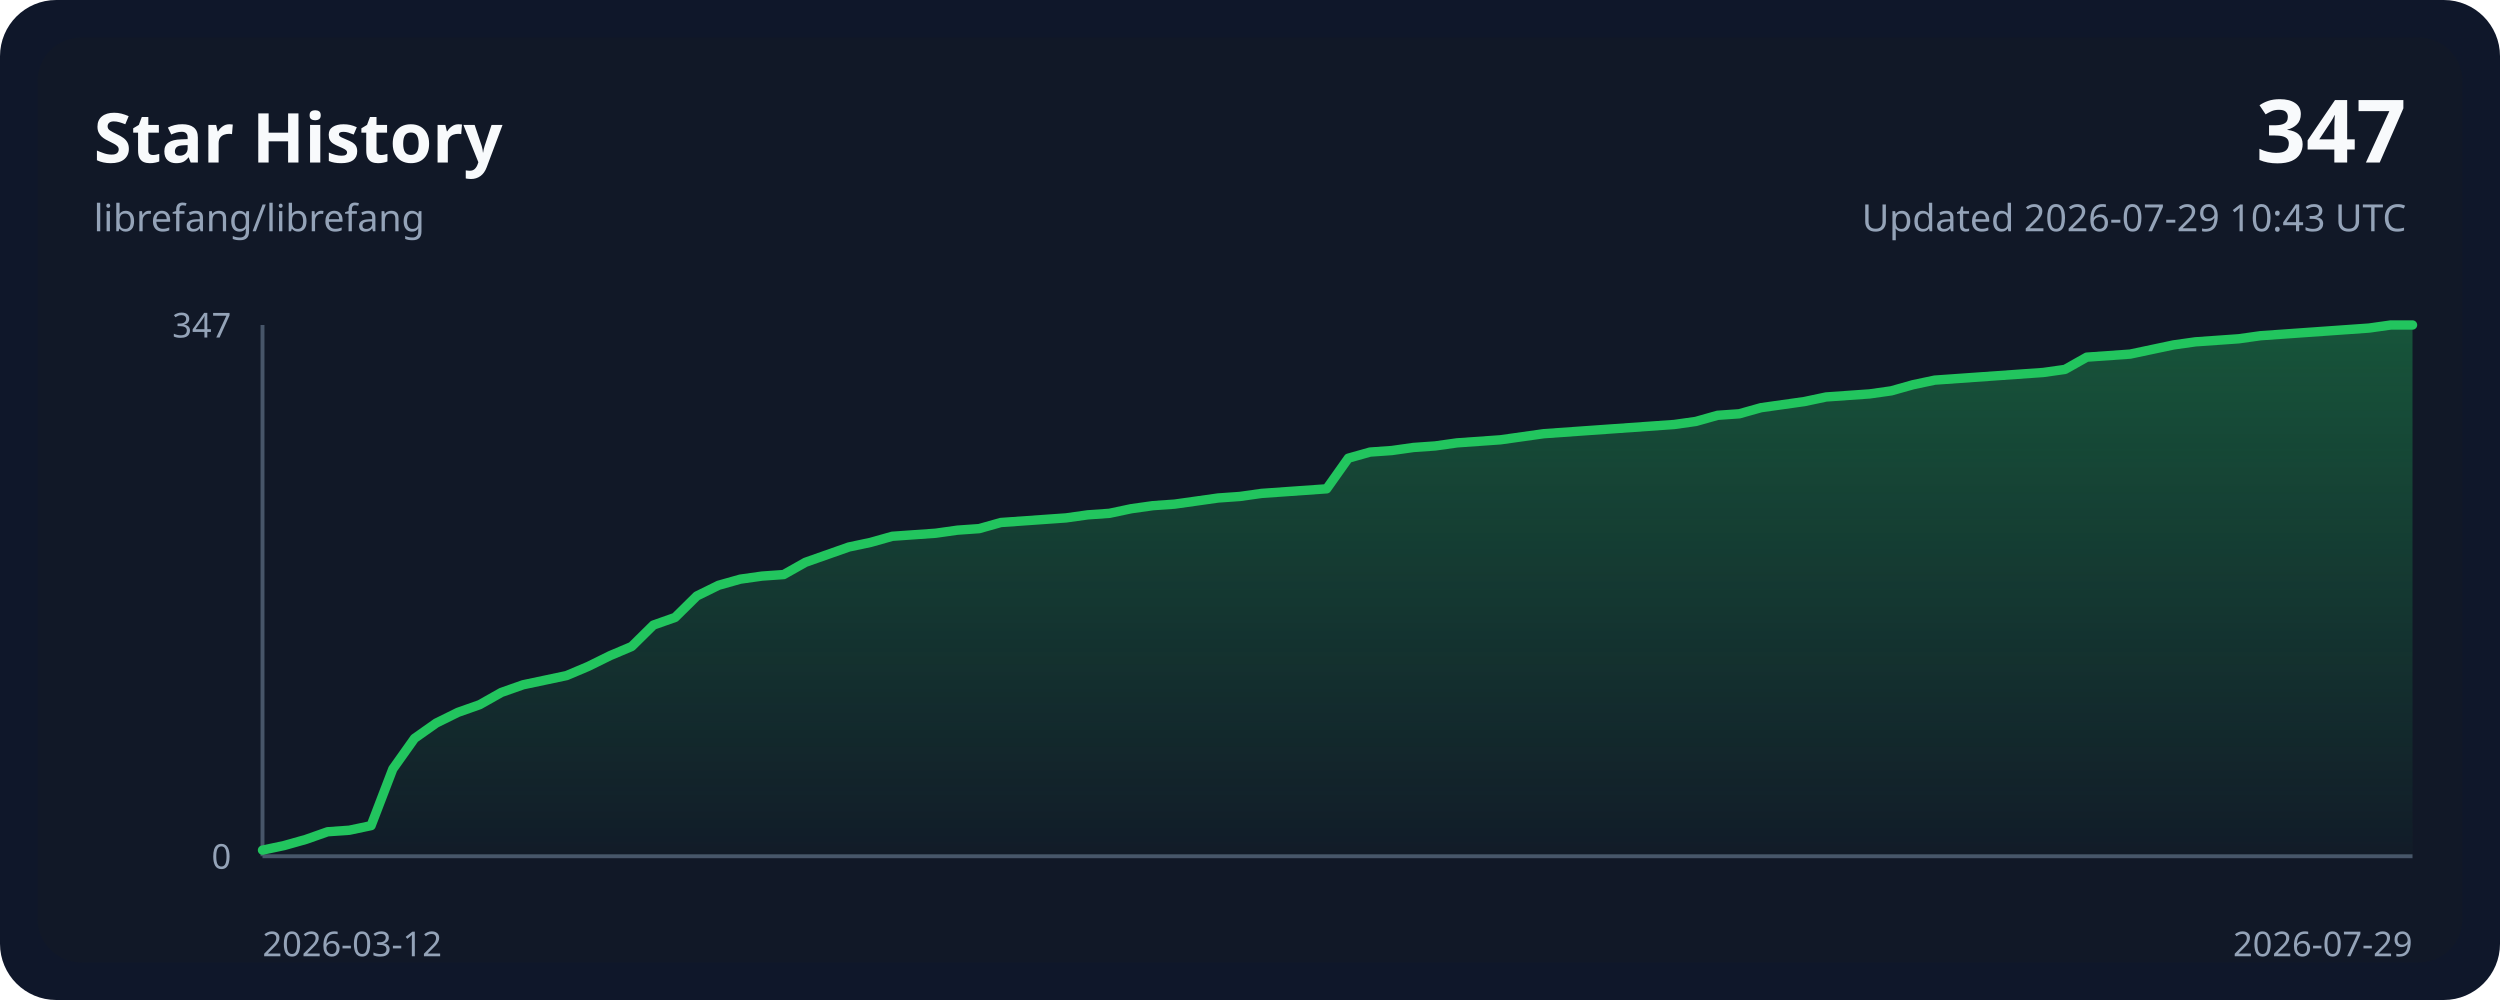
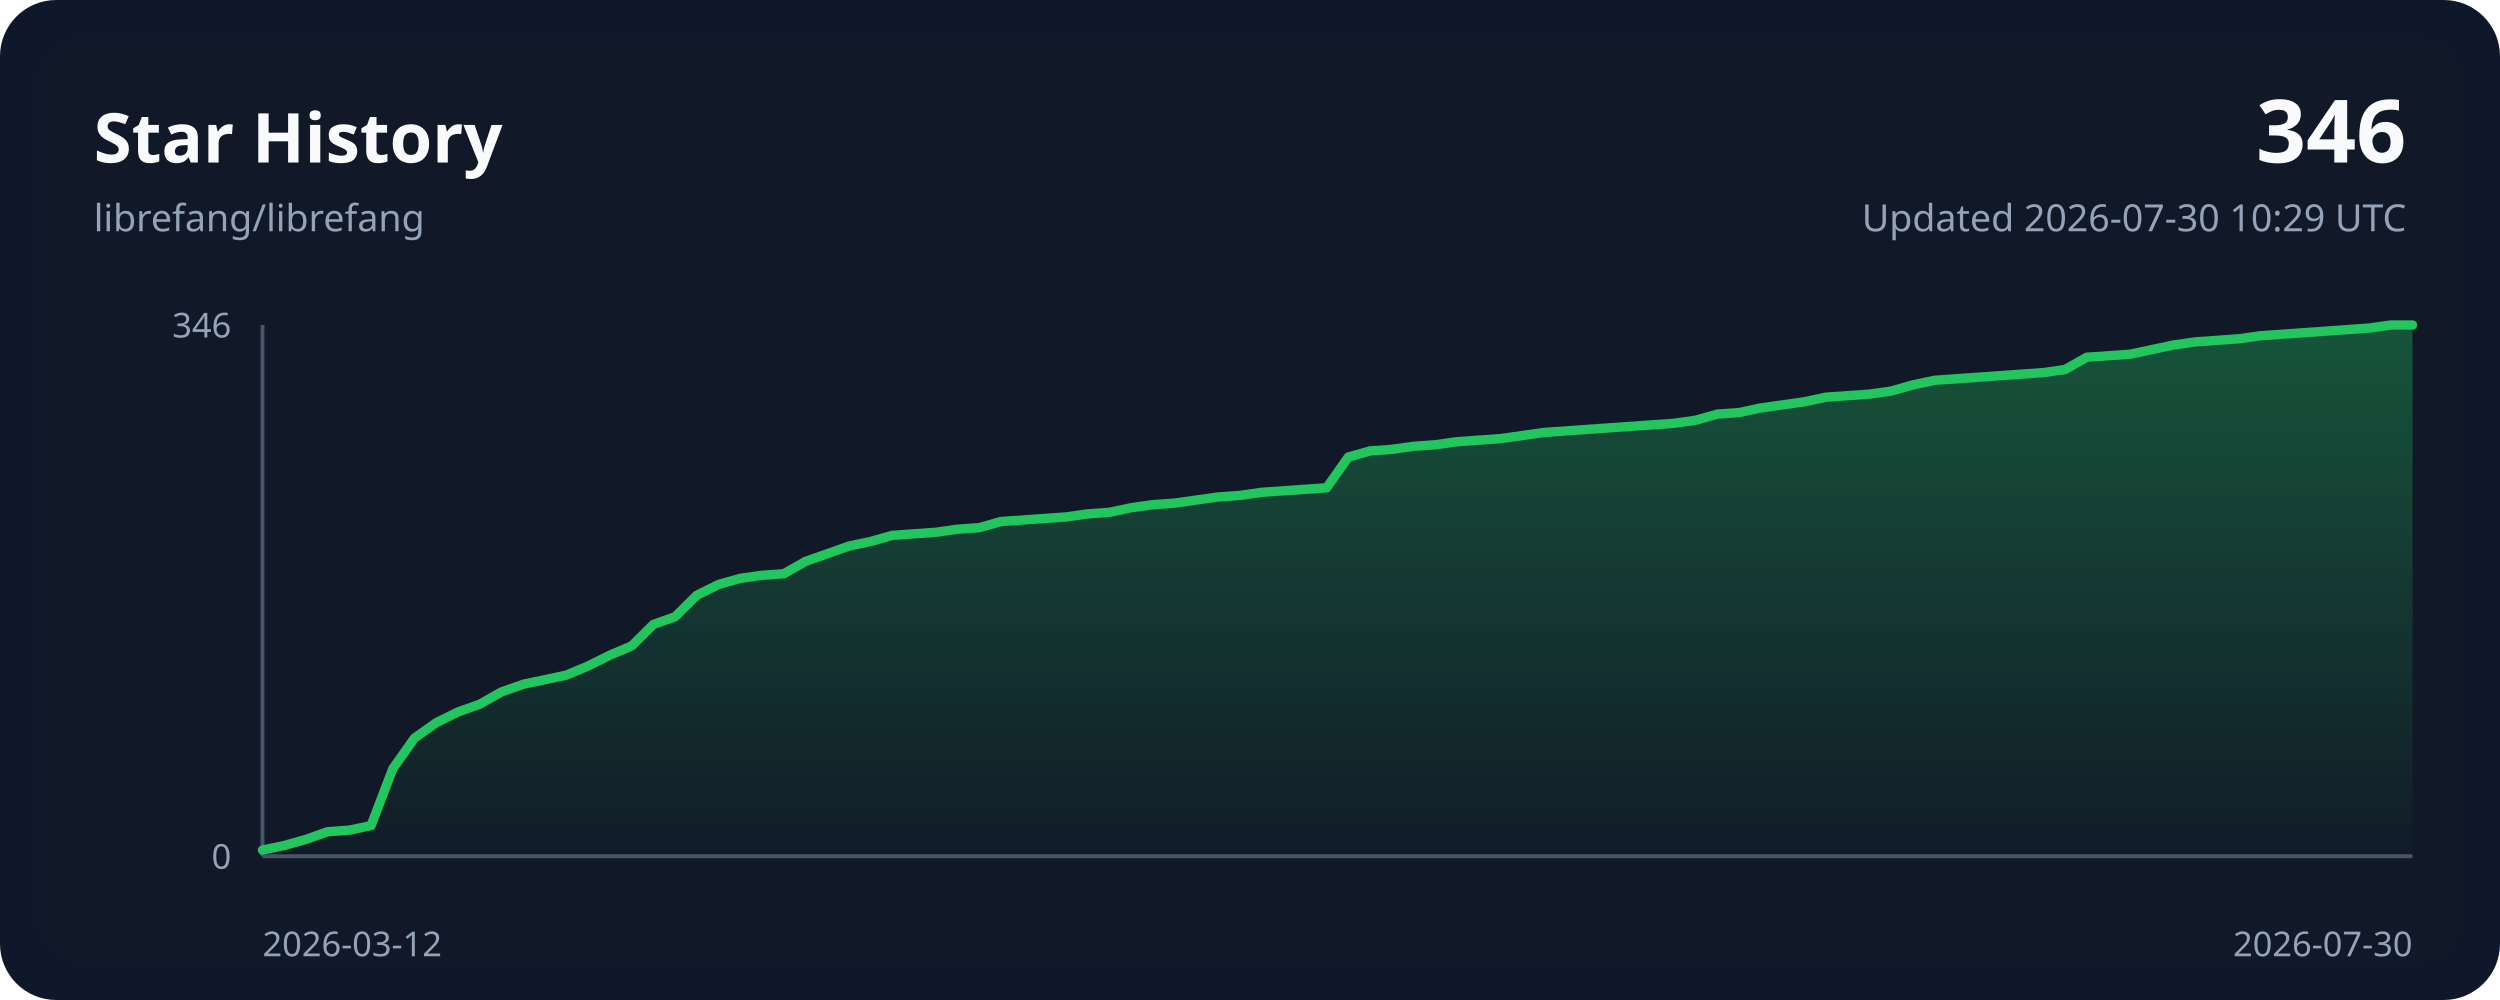
<svg xmlns="http://www.w3.org/2000/svg" width="800" height="320" viewBox="0 0 800 320" role="img">
  <style>
    .bg { fill: #0f172a; }
    .panel { fill: #111827; }
    .grid { stroke: #243244; stroke-width: 1; }
    .axis { stroke: #475569; stroke-width: 1.25; }
    .line { fill: none; stroke: #22c55e; stroke-width: 3; stroke-linecap: round; stroke-linejoin: round; }
    .area { fill: url(#areaGradient); }
    .title { font: 700 22px ui-sans-serif, system-ui, sans-serif; fill: #f8fafc; }
    .subtitle { font: 400 12px ui-sans-serif, system-ui, sans-serif; fill: #94a3b8; }
    .axis-label { font: 400 11px ui-sans-serif, system-ui, sans-serif; fill: #94a3b8; }
    .value { font: 700 28px ui-sans-serif, system-ui, sans-serif; fill: #f8fafc; }
  </style>
  <defs>
    <linearGradient id="areaGradient" x1="0" x2="0" y1="0" y2="1">
      <stop offset="0%" stop-color="#22c55e" stop-opacity="0.35" />
      <stop offset="100%" stop-color="#22c55e" stop-opacity="0.02" />
    </linearGradient>
  </defs>
  <rect width="800" height="320" rx="18" class="bg" />
  <rect x="12" y="12" width="776" height="296" rx="14" class="panel" />
  <text x="30" y="52" class="title">Star History</text>
  <text x="30" y="74" class="subtitle">librefang/librefang</text>
-   <text x="770" y="52" class="value" text-anchor="end">347</text>
-   <text x="770" y="74" class="subtitle" text-anchor="end">Updated 2026-07-29 10:43 UTC</text>
+   <text x="770" y="52" class="value" text-anchor="end">346</text>
+   <text x="770" y="74" class="subtitle" text-anchor="end">Updated 2026-07-30 10:29 UTC</text>
  <line x1="84" y1="274.00" x2="772.00" y2="274.00" class="axis" />
  <line x1="84" y1="104.00" x2="84" y2="274.00" class="axis" />
-   <path d="M 84.00,274.00 L 84.00,272.04 L 90.95,270.57 L 97.90,268.61 L 104.85,266.16 L 111.80,265.67 L 118.75,264.20 L 125.70,246.07 L 132.65,236.28 L 139.60,231.38 L 146.55,227.95 L 153.49,225.50 L 160.44,221.58 L 167.39,219.13 L 174.34,217.66 L 181.29,216.19 L 188.24,213.25 L 195.19,209.82 L 202.14,206.88 L 209.09,200.02 L 216.04,197.57 L 222.99,190.71 L 229.94,187.29 L 236.89,185.33 L 243.84,184.35 L 250.79,183.86 L 257.74,179.94 L 264.69,177.49 L 271.64,175.04 L 278.59,173.57 L 285.54,171.61 L 292.48,171.12 L 299.43,170.63 L 306.38,169.65 L 313.33,169.16 L 320.28,167.20 L 327.23,166.71 L 334.18,166.22 L 341.13,165.73 L 348.08,164.75 L 355.03,164.26 L 361.98,162.79 L 368.93,161.81 L 375.88,161.32 L 382.83,160.34 L 389.78,159.36 L 396.73,158.87 L 403.68,157.89 L 410.63,157.40 L 417.58,156.91 L 424.53,156.42 L 431.47,146.62 L 438.42,144.66 L 445.37,144.17 L 452.32,143.19 L 459.27,142.70 L 466.22,141.72 L 473.17,141.23 L 480.12,140.74 L 487.07,139.76 L 494.02,138.78 L 500.97,138.29 L 507.92,137.80 L 514.87,137.31 L 521.82,136.82 L 528.77,136.33 L 535.72,135.84 L 542.67,134.86 L 549.62,132.90 L 556.57,132.41 L 563.52,130.46 L 570.46,129.48 L 577.41,128.50 L 584.36,127.03 L 591.31,126.54 L 598.26,126.05 L 605.21,125.07 L 612.16,123.11 L 619.11,121.64 L 626.06,121.15 L 633.01,120.66 L 639.96,120.17 L 646.91,119.68 L 653.86,119.19 L 660.81,118.21 L 667.76,114.29 L 674.71,113.80 L 681.66,113.31 L 688.61,111.84 L 695.56,110.37 L 702.51,109.39 L 709.45,108.90 L 716.40,108.41 L 723.35,107.43 L 730.30,106.94 L 737.25,106.45 L 744.20,105.96 L 751.15,105.47 L 758.10,104.98 L 765.05,104.00 L 772.00,104.00 L 772.00,274.00 Z" class="area" />
-   <polyline points="84.00,272.04 90.95,270.57 97.90,268.61 104.85,266.16 111.80,265.67 118.75,264.20 125.70,246.07 132.65,236.28 139.60,231.38 146.55,227.95 153.49,225.50 160.44,221.58 167.39,219.13 174.34,217.66 181.29,216.19 188.24,213.25 195.19,209.82 202.14,206.88 209.09,200.02 216.04,197.57 222.99,190.71 229.94,187.29 236.89,185.33 243.84,184.35 250.79,183.86 257.74,179.94 264.69,177.49 271.64,175.04 278.59,173.57 285.54,171.61 292.48,171.12 299.43,170.63 306.38,169.65 313.33,169.16 320.28,167.20 327.23,166.71 334.18,166.22 341.13,165.73 348.08,164.75 355.03,164.26 361.98,162.79 368.93,161.81 375.88,161.32 382.83,160.34 389.78,159.36 396.73,158.87 403.68,157.89 410.63,157.40 417.58,156.91 424.53,156.42 431.47,146.62 438.42,144.66 445.37,144.17 452.32,143.19 459.27,142.70 466.22,141.72 473.17,141.23 480.12,140.74 487.07,139.76 494.02,138.78 500.97,138.29 507.92,137.80 514.87,137.31 521.82,136.82 528.77,136.33 535.72,135.84 542.67,134.86 549.62,132.90 556.57,132.41 563.52,130.46 570.46,129.48 577.41,128.50 584.36,127.03 591.31,126.54 598.26,126.05 605.21,125.07 612.16,123.11 619.11,121.64 626.06,121.15 633.01,120.66 639.96,120.17 646.91,119.68 653.86,119.19 660.81,118.21 667.76,114.29 674.71,113.80 681.66,113.31 688.61,111.84 695.56,110.37 702.51,109.39 709.45,108.90 716.40,108.41 723.35,107.43 730.30,106.94 737.25,106.45 744.20,105.96 751.15,105.47 758.10,104.98 765.05,104.00 772.00,104.00" class="line" />
+   <path d="M 84.00,274.00 L 84.00,272.03 L 90.95,270.56 L 97.90,268.60 L 104.85,266.14 L 111.80,265.65 L 118.75,264.17 L 125.70,245.99 L 132.65,236.17 L 139.60,231.25 L 146.55,227.82 L 153.49,225.36 L 160.44,221.43 L 167.39,218.97 L 174.34,217.50 L 181.29,216.02 L 188.24,213.08 L 195.19,209.64 L 202.14,206.69 L 209.09,199.81 L 216.04,197.35 L 222.99,190.47 L 229.94,187.03 L 236.89,185.07 L 243.84,184.09 L 250.79,183.60 L 257.74,179.66 L 264.69,177.21 L 271.64,174.75 L 278.59,173.28 L 285.54,171.31 L 292.48,170.82 L 299.43,170.33 L 306.38,169.35 L 313.33,168.86 L 320.28,166.89 L 327.23,166.40 L 334.18,165.91 L 341.13,165.42 L 348.08,164.43 L 355.03,163.94 L 361.98,162.47 L 368.93,161.49 L 375.88,160.99 L 382.83,160.01 L 389.78,159.03 L 396.73,158.54 L 403.68,157.55 L 410.63,157.06 L 417.58,156.57 L 424.53,156.08 L 431.47,146.25 L 438.42,144.29 L 445.37,143.80 L 452.32,142.82 L 459.27,142.32 L 466.22,141.34 L 473.17,140.85 L 480.12,140.36 L 487.07,139.38 L 494.02,138.39 L 500.97,137.90 L 507.92,137.41 L 514.87,136.92 L 521.82,136.43 L 528.77,135.94 L 535.72,135.45 L 542.67,134.46 L 549.62,132.50 L 556.57,132.01 L 563.52,130.53 L 570.46,129.55 L 577.41,128.57 L 584.36,127.09 L 591.31,126.60 L 598.26,126.11 L 605.21,125.13 L 612.16,123.16 L 619.11,121.69 L 626.06,121.20 L 633.01,120.71 L 639.96,120.21 L 646.91,119.72 L 653.86,119.23 L 660.81,118.25 L 667.76,114.32 L 674.71,113.83 L 681.66,113.34 L 688.61,111.86 L 695.56,110.39 L 702.51,109.40 L 709.45,108.91 L 716.40,108.42 L 723.35,107.44 L 730.30,106.95 L 737.25,106.46 L 744.20,105.97 L 751.15,105.47 L 758.10,104.98 L 765.05,104.00 L 772.00,104.00 L 772.00,274.00 Z" class="area" />
+   <polyline points="84.00,272.03 90.95,270.56 97.90,268.60 104.85,266.14 111.80,265.65 118.75,264.17 125.70,245.99 132.65,236.17 139.60,231.25 146.55,227.82 153.49,225.36 160.44,221.43 167.39,218.97 174.34,217.50 181.29,216.02 188.24,213.08 195.19,209.64 202.14,206.69 209.09,199.81 216.04,197.35 222.99,190.47 229.94,187.03 236.89,185.07 243.84,184.09 250.79,183.60 257.74,179.66 264.69,177.21 271.64,174.75 278.59,173.28 285.54,171.31 292.48,170.82 299.43,170.33 306.38,169.35 313.33,168.86 320.28,166.89 327.23,166.40 334.18,165.91 341.13,165.42 348.08,164.43 355.03,163.94 361.98,162.47 368.93,161.49 375.88,160.99 382.83,160.01 389.78,159.03 396.73,158.54 403.68,157.55 410.63,157.06 417.58,156.57 424.53,156.08 431.47,146.25 438.42,144.29 445.37,143.80 452.32,142.82 459.27,142.32 466.22,141.34 473.17,140.85 480.12,140.36 487.07,139.38 494.02,138.39 500.97,137.90 507.92,137.41 514.87,136.92 521.82,136.43 528.77,135.94 535.72,135.45 542.67,134.46 549.62,132.50 556.57,132.01 563.52,130.53 570.46,129.55 577.41,128.57 584.36,127.09 591.31,126.60 598.26,126.11 605.21,125.13 612.16,123.16 619.11,121.69 626.06,121.20 633.01,120.71 639.96,120.21 646.91,119.72 653.86,119.23 660.81,118.25 667.76,114.32 674.71,113.83 681.66,113.34 688.61,111.86 695.56,110.39 702.51,109.40 709.45,108.91 716.40,108.42 723.35,107.44 730.30,106.95 737.25,106.46 744.20,105.97 751.15,105.47 758.10,104.98 765.05,104.00 772.00,104.00" class="line" />
  <text x="84" y="306" class="axis-label" text-anchor="start">2026-03-12</text>
-   <text x="772.00" y="306" class="axis-label" text-anchor="end">2026-07-29</text>
-   <text x="74" y="108.00" class="axis-label" text-anchor="end">347</text>
+   <text x="772.00" y="306" class="axis-label" text-anchor="end">2026-07-30</text>
+   <text x="74" y="108.00" class="axis-label" text-anchor="end">346</text>
  <text x="74" y="278.00" class="axis-label" text-anchor="end">0</text>
</svg>
